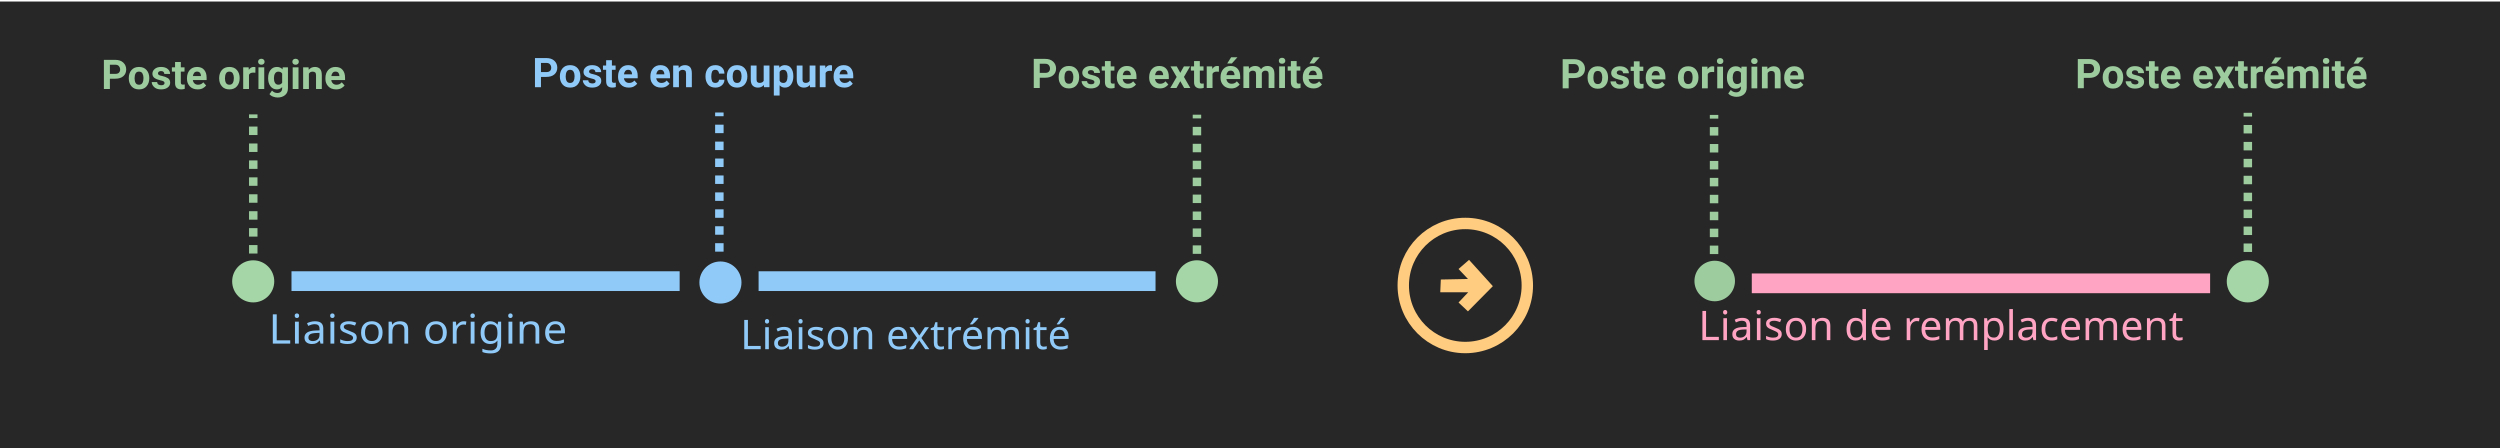
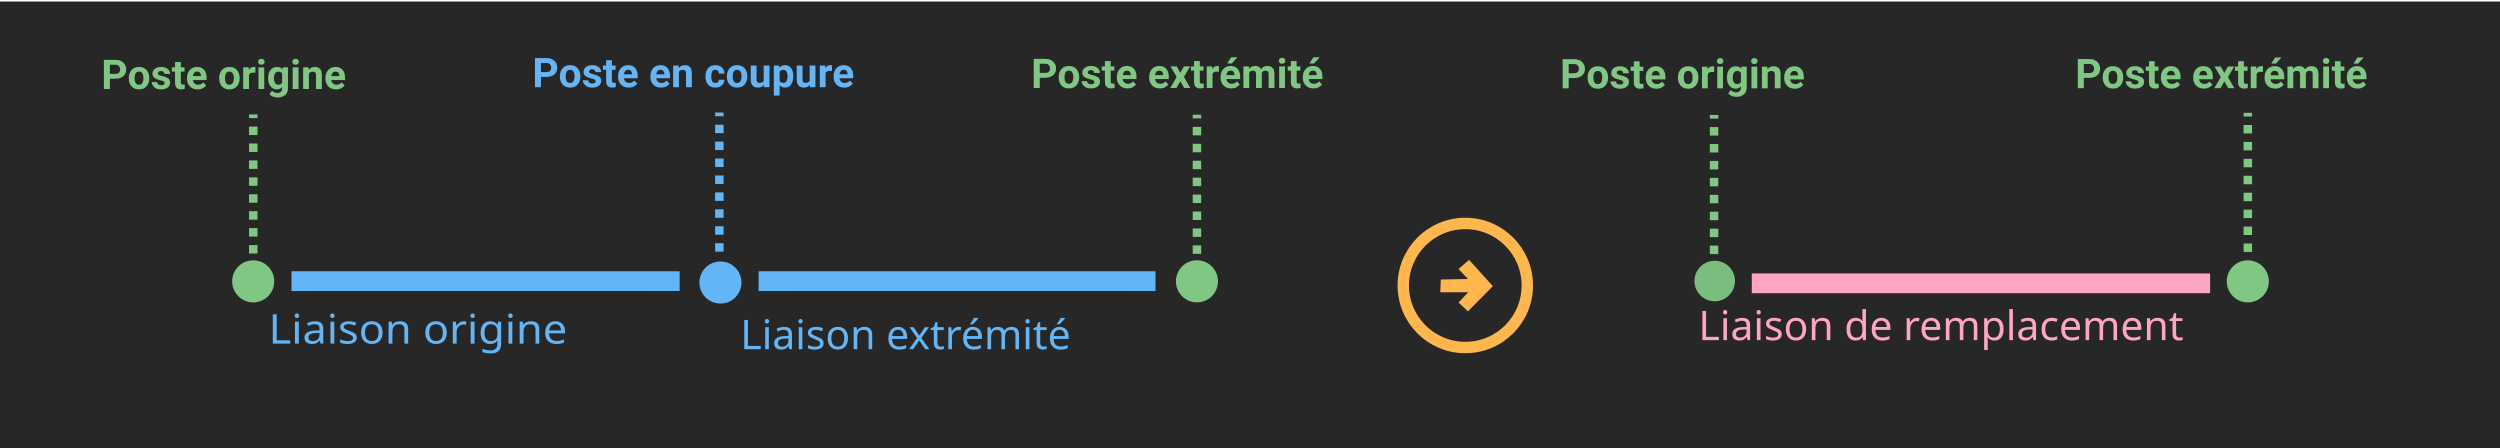
<svg viewBox="0 0 1140 204" fill="none" version="1.1" id="svg3940">
  <defs id="defs3944" />
  <g transform="translate(-9.108578,0.7006599)" id="delete-voltage-level-on-line">
    <path id="delete-voltage-level-on-line-illu-background" d="M1163.01 0H4.992C2.235 0 0 3.333 0 7.445V356.555C0 360.667 2.235 364 4.992 364H1163.01C1165.76 364 1168 360.667 1168 356.555V7.445C1168 3.333 1165.76 0 1163.01 0Z" fill="#272727" />
    <g id="Group 4">
      <g id="Group 2">
-         <path id="path7084" d="m 677.284,157.765 c 15.621,0 28.285,-12.664 28.285,-28.285 0,-15.62 -12.664,-28.284 -28.285,-28.284 -15.621,0 -28.284,12.664 -28.284,28.284 0,15.621 12.663,28.285 28.284,28.285 z" style="stroke:#ffcc80;stroke-width:5.2" />
-         <path id="path9570" d="m 666.117,126.761 -0.253,5.809 h 12.753 l -4.419,4.672 4.293,4.04 11.364,-11.49 -10.859,-11.996 -4.798,4.167 4.293,4.546 z" style="fill:#ffcc80" />
+         <path id="path7084" d="m 677.284,157.765 c 15.621,0 28.285,-12.664 28.285,-28.285 0,-15.62 -12.664,-28.284 -28.285,-28.284 -15.621,0 -28.284,12.664 -28.284,28.284 0,15.621 12.663,28.285 28.284,28.285 z" style="stroke:#FFB74D;stroke-width:5.2" />
+         <path id="path9570" d="m 666.117,126.761 -0.253,5.809 h 12.753 l -4.419,4.672 4.293,4.04 11.364,-11.49 -10.859,-11.996 -4.798,4.167 4.293,4.546 z" style="fill:#FFB74D" />
      </g>
      <g id="Group 1">
-         <path id="path3740-0-8" d="m 124.572,137.198 c 5.3,0 9.596,-4.296 9.596,-9.596 0,-5.3 -4.296,-9.597 -9.596,-9.597 -5.3,0 -9.596,4.297 -9.596,9.597 0,5.3 4.296,9.596 9.596,9.596 z" style="fill:#a5d6a7" />
-         <path id="path3740-0-5" d="m 554.919,137.178 c 5.3,0 9.596,-4.297 9.596,-9.597 0,-5.3 -4.296,-9.596 -9.596,-9.596 -5.3,0 -9.597,4.296 -9.597,9.596 0,5.3 4.297,9.597 9.597,9.597 z" style="fill:#a5d6a7" />
-         <path id="path3740-0-0" d="m 337.626,137.726 c 5.3,0 9.596,-4.296 9.596,-9.596 0,-5.3 -4.296,-9.597 -9.596,-9.597 -5.3,0 -9.597,4.297 -9.597,9.597 0,5.3 4.297,9.596 9.597,9.596 z" style="fill:#90caf9" />
-         <path id="lineBefore-6" d="m 311.646,123 h -162.234 -7.383 v 9 h 7.383 162.234 7.383 v -9 z" style="fill:#90caf9" />
+         <path id="path3740-0-8" d="m 124.572,137.198 c 5.3,0 9.596,-4.296 9.596,-9.596 0,-5.3 -4.296,-9.597 -9.596,-9.597 -5.3,0 -9.596,4.297 -9.596,9.597 0,5.3 4.296,9.596 9.596,9.596 z" style="fill:#81C784" />
+         <path id="path3740-0-5" d="m 554.919,137.178 c 5.3,0 9.596,-4.297 9.596,-9.597 0,-5.3 -4.296,-9.596 -9.596,-9.596 -5.3,0 -9.597,4.296 -9.597,9.596 0,5.3 4.297,9.597 9.597,9.597 z" style="fill:#81C784" />
+         <path id="path3740-0-0" d="m 337.626,137.726 c 5.3,0 9.596,-4.296 9.596,-9.596 0,-5.3 -4.296,-9.597 -9.596,-9.597 -5.3,0 -9.597,4.297 -9.597,9.597 0,5.3 4.297,9.596 9.597,9.596 z" style="fill:#64B5F6" />
+         <path id="lineBefore-6" d="m 311.646,123 h -162.234 -7.383 v 9 h 7.383 162.234 7.383 v -9 z" style="fill:#64B5F6" />
        <g id="path7047-6">
-           <path d="M 337.137,114.052 V 50.602 Z" id="path3883" style="fill:#9dcc9f" />
-           <path d="M 337.137,114.052 V 50.602" id="path3885" style="stroke:#90caf9;stroke-width:3.857;stroke-dasharray:3.86, 3.86" />
+           <path d="M 337.137,114.052 V 50.602 Z" id="path3883" style="fill:#81C784" />
+           <path d="M 337.137,114.052 V 50.602" id="path3885" style="stroke:#64B5F6;stroke-width:3.857;stroke-dasharray:3.86, 3.86" />
        </g>
        <g id="path7047-8">
-           <path d="M 554.918,115.052 V 51.602 Z" id="path3888" style="fill:#9dcc9f" />
-           <path d="M 554.918,115.052 V 51.602" id="path3890" style="stroke:#9dcc9f;stroke-width:3.857;stroke-dasharray:3.86, 3.86" />
+           <path d="M 554.918,115.052 V 51.602 Z" id="path3888" style="fill:#81C784" />
+           <path d="M 554.918,115.052 V 51.602" id="path3890" style="stroke:#81C784;stroke-width:3.857;stroke-dasharray:3.86, 3.86" />
        </g>
        <g id="path7047-5">
-           <path d="M 124.594,114.909 V 51.459 Z" id="path3893" style="fill:#9dcc9f" />
-           <path d="M 124.594,114.909 V 51.459" id="path3895" style="stroke:#9dcc9f;stroke-width:3.857;stroke-dasharray:3.86, 3.86" />
+           <path d="M 124.594,114.909 V 51.459 Z" id="path3893" style="fill:#81C784" />
+           <path d="M 124.594,114.909 V 51.459" id="path3895" style="stroke:#81C784;stroke-width:3.857;stroke-dasharray:3.86, 3.86" />
        </g>
-         <path id="lineBefore-6-4" d="m 528.48,123 h -165.901 -7.55 v 9 h 7.55 165.901 7.549 v -9 z" style="fill:#90caf9" />
-         <text y="0" x="163.002" id="text4625-3-2" xml:space="preserve" style="font-weight:bold;font-size:18.667px;font-family:Roboto;text-align:center;letter-spacing:0em;text-anchor:middle;white-space:pre;fill:#9dcc9f" font-size="18.667" font-weight="bold" letter-spacing="0em">
+         <path id="lineBefore-6-4" d="m 528.48,123 h -165.901 -7.55 v 9 h 7.55 165.901 7.549 v -9 z" style="fill:#64B5F6" />
+         <text y="0" x="163.002" id="text4625-3-2" xml:space="preserve" style="font-weight:bold;font-size:18.667px;font-family:Roboto;text-align:center;letter-spacing:0em;text-anchor:middle;white-space:pre;fill:#81C784" font-size="18.667" font-weight="bold" letter-spacing="0em">
          <tspan style="text-align:center;text-anchor:middle" x="566.878" y="39.43" id="delete-voltage-level-on-line-voltage-level2-left-txt">Poste extrémité</tspan>
        </text>
-         <text y="0.701" x="149.077" id="text4625-2-3-9" xml:space="preserve" style="font-size:18.667px;font-family:sans-serif;text-align:center;letter-spacing:0em;text-anchor:middle;white-space:pre;fill:#90caf9" font-size="18.667" letter-spacing="0em">
+         <text y="0.701" x="149.077" id="text4625-2-3-9" xml:space="preserve" style="font-size:18.667px;font-family:sans-serif;text-align:center;letter-spacing:0em;text-anchor:middle;white-space:pre;fill:#64B5F6" font-size="18.667" letter-spacing="0em">
          <tspan style="text-align:center;text-anchor:middle" x="443.86" y="158.532" id="delete-voltage-level-on-line-line2-left-txt">Liaison extrémité</tspan>
        </text>
-         <text y="0" x="172.613" id="text4625-9-6" xml:space="preserve" style="font-weight:bold;font-size:18.667px;font-family:Roboto;text-align:center;letter-spacing:0em;text-anchor:middle;white-space:pre;fill:#90caf9" font-size="18.667" font-weight="bold" letter-spacing="0em">
+         <text y="0" x="172.613" id="text4625-9-6" xml:space="preserve" style="font-weight:bold;font-size:18.667px;font-family:Roboto;text-align:center;letter-spacing:0em;text-anchor:middle;white-space:pre;fill:#64B5F6" font-size="18.667" font-weight="bold" letter-spacing="0em">
          <tspan style="text-align:center;text-anchor:middle" x="346.184" y="39.056" id="delete-voltage-level-to-split-at-left-txt">Poste en coupure</tspan>
        </text>
-         <text y="-1.441" transform="scale(1.028582,0.9722122)" x="109.693" id="text1382" xml:space="preserve" style="font-size:19.2px;font-family:sans-serif;text-align:center;letter-spacing:0em;text-anchor:middle;white-space:pre;fill:#90caf9;stroke-width:1.029" font-size="18.667" letter-spacing="0em">
+         <text y="-1.441" transform="scale(1.028582,0.9722122)" x="109.693" id="text1382" xml:space="preserve" style="font-size:19.2px;font-family:sans-serif;text-align:center;letter-spacing:0em;text-anchor:middle;white-space:pre;fill:#64B5F6;stroke-width:1.029" font-size="18.667" letter-spacing="0em">
          <tspan style="text-align:center;text-anchor:middle;stroke-width:1.029" x="216.59" y="160.437" id="delete-voltage-level-on-line-line1-left-txt">Liaison origine</tspan>
        </text>
-         <text y="0.701" x="132.406" id="text4625-9" xml:space="preserve" style="font-weight:bold;font-size:18.667px;font-family:Roboto;text-align:center;letter-spacing:0em;text-anchor:middle;white-space:pre;fill:#9dcc9f" font-size="18.667" font-weight="bold" letter-spacing="0em">
+         <text y="0.701" x="132.406" id="text4625-9" xml:space="preserve" style="font-weight:bold;font-size:18.667px;font-family:Roboto;text-align:center;letter-spacing:0em;text-anchor:middle;white-space:pre;fill:#81C784" font-size="18.667" font-weight="bold" letter-spacing="0em">
          <tspan style="text-align:center;text-anchor:middle" x="132.024" y="39.876" id="delete-voltage-level-on-line-voltage-level1-left-txt">Poste origine</tspan>
        </text>
      </g>
      <g id="Group 3">
        <path id="lineBefore" d="m 1008.21,124 h -191.568 -8.717 v 9 h 8.717 191.568 8.71 v -9 z" style="fill:#ffa4c2" />
-         <path id="path3740" d="m 791.019,136.678 c 5.102,0 9.239,-4.137 9.239,-9.239 0,-5.103 -4.137,-9.24 -9.239,-9.24 -5.103,0 -9.24,4.137 -9.24,9.24 0,5.102 4.137,9.239 9.24,9.239 z" style="fill:#a5d6a7;fill-opacity:0.941" />
-         <path id="path3740-0" d="m 1034.1,137.198 c 5.3,0 9.6,-4.296 9.6,-9.596 0,-5.3 -4.3,-9.597 -9.6,-9.597 -5.3,0 -9.59,4.297 -9.59,9.597 0,5.3 4.29,9.596 9.59,9.596 z" style="fill:#a5d6a7" />
+         <path id="path3740" d="m 791.019,136.678 c 5.102,0 9.239,-4.137 9.239,-9.239 0,-5.103 -4.137,-9.24 -9.239,-9.24 -5.103,0 -9.24,4.137 -9.24,9.24 0,5.102 4.137,9.239 9.24,9.239 z" style="fill:#81C784;fill-opacity:0.941" />
+         <path id="path3740-0" d="m 1034.1,137.198 c 5.3,0 9.6,-4.296 9.6,-9.596 0,-5.3 -4.3,-9.597 -9.6,-9.597 -5.3,0 -9.59,4.297 -9.59,9.597 0,5.3 4.29,9.596 9.59,9.596 z" style="fill:#81C784" />
        <g id="path7047">
-           <path d="M 790.722,115.151 V 51.701 Z" id="path3918" style="fill:#9dcc9f" />
-           <path d="M 790.722,115.151 V 51.701" id="path3920" style="stroke:#9dcc9f;stroke-width:3.857;stroke-dasharray:3.86, 3.86" />
+           <path d="M 790.722,115.151 V 51.701 Z" id="path3918" style="fill:#81C784" />
+           <path d="M 790.722,115.151 V 51.701" id="path3920" style="stroke:#81C784;stroke-width:3.857;stroke-dasharray:3.86, 3.86" />
        </g>
        <g id="path7047-2">
-           <path d="M 1034.12,114.191 V 50.741 Z" id="path3923" style="fill:#9dcc9f" />
-           <path d="M 1034.12,114.191 V 50.741" id="path3925" style="stroke:#9dcc9f;stroke-width:3.857;stroke-dasharray:3.86, 3.86" />
+           <path d="M 1034.12,114.191 V 50.741 Z" id="path3923" style="fill:#81C784" />
+           <path d="M 1034.12,114.191 V 50.741" id="path3925" style="stroke:#81C784;stroke-width:3.857;stroke-dasharray:3.86, 3.86" />
        </g>
-         <text y="0" x="159.002" id="text177" xml:space="preserve" style="font-weight:bold;font-size:18.667px;font-family:Roboto;text-align:center;letter-spacing:0em;text-anchor:middle;white-space:pre;fill:#9dcc9f" font-size="18.667" font-weight="bold" letter-spacing="0em">
+         <text y="0" x="159.002" id="text177" xml:space="preserve" style="font-weight:bold;font-size:18.667px;font-family:Roboto;text-align:center;letter-spacing:0em;text-anchor:middle;white-space:pre;fill:#81C784" font-size="18.667" font-weight="bold" letter-spacing="0em">
          <tspan style="text-align:center;text-anchor:middle" x="1042.962" y="39.509" id="delete-voltage-level-on-line-voltage-level2-right-txt">Poste extrémité</tspan>
        </text>
        <text y="-2.973" x="225.922" id="text4625-2" xml:space="preserve" style="font-size:18.667px;font-family:sans-serif;text-align:center;letter-spacing:0em;text-anchor:middle;white-space:pre;fill:#ffa4c2" font-size="18.667" letter-spacing="0em">
          <tspan style="text-align:center;text-anchor:middle" x="916.034" y="154.407" id="delete-voltage-level-on-line-replacing-line-right-txt">Liaison de remplacement</tspan>
        </text>
-         <text y="0" x="132.61" id="text4625" xml:space="preserve" style="font-weight:bold;font-size:18.667px;font-family:Roboto;text-align:center;letter-spacing:0em;text-anchor:middle;white-space:pre;fill:#9dcc9f" font-size="18.667" font-weight="bold" letter-spacing="0em">
+         <text y="0" x="132.61" id="text4625" xml:space="preserve" style="font-weight:bold;font-size:18.667px;font-family:Roboto;text-align:center;letter-spacing:0em;text-anchor:middle;white-space:pre;fill:#81C784" font-size="18.667" font-weight="bold" letter-spacing="0em">
          <tspan style="text-align:center;text-anchor:middle" x="797.228" y="39.567" id="delete-voltage-level-on-line-voltage-level1-right-txt">Poste origine</tspan>
        </text>
      </g>
    </g>
  </g>
</svg>
